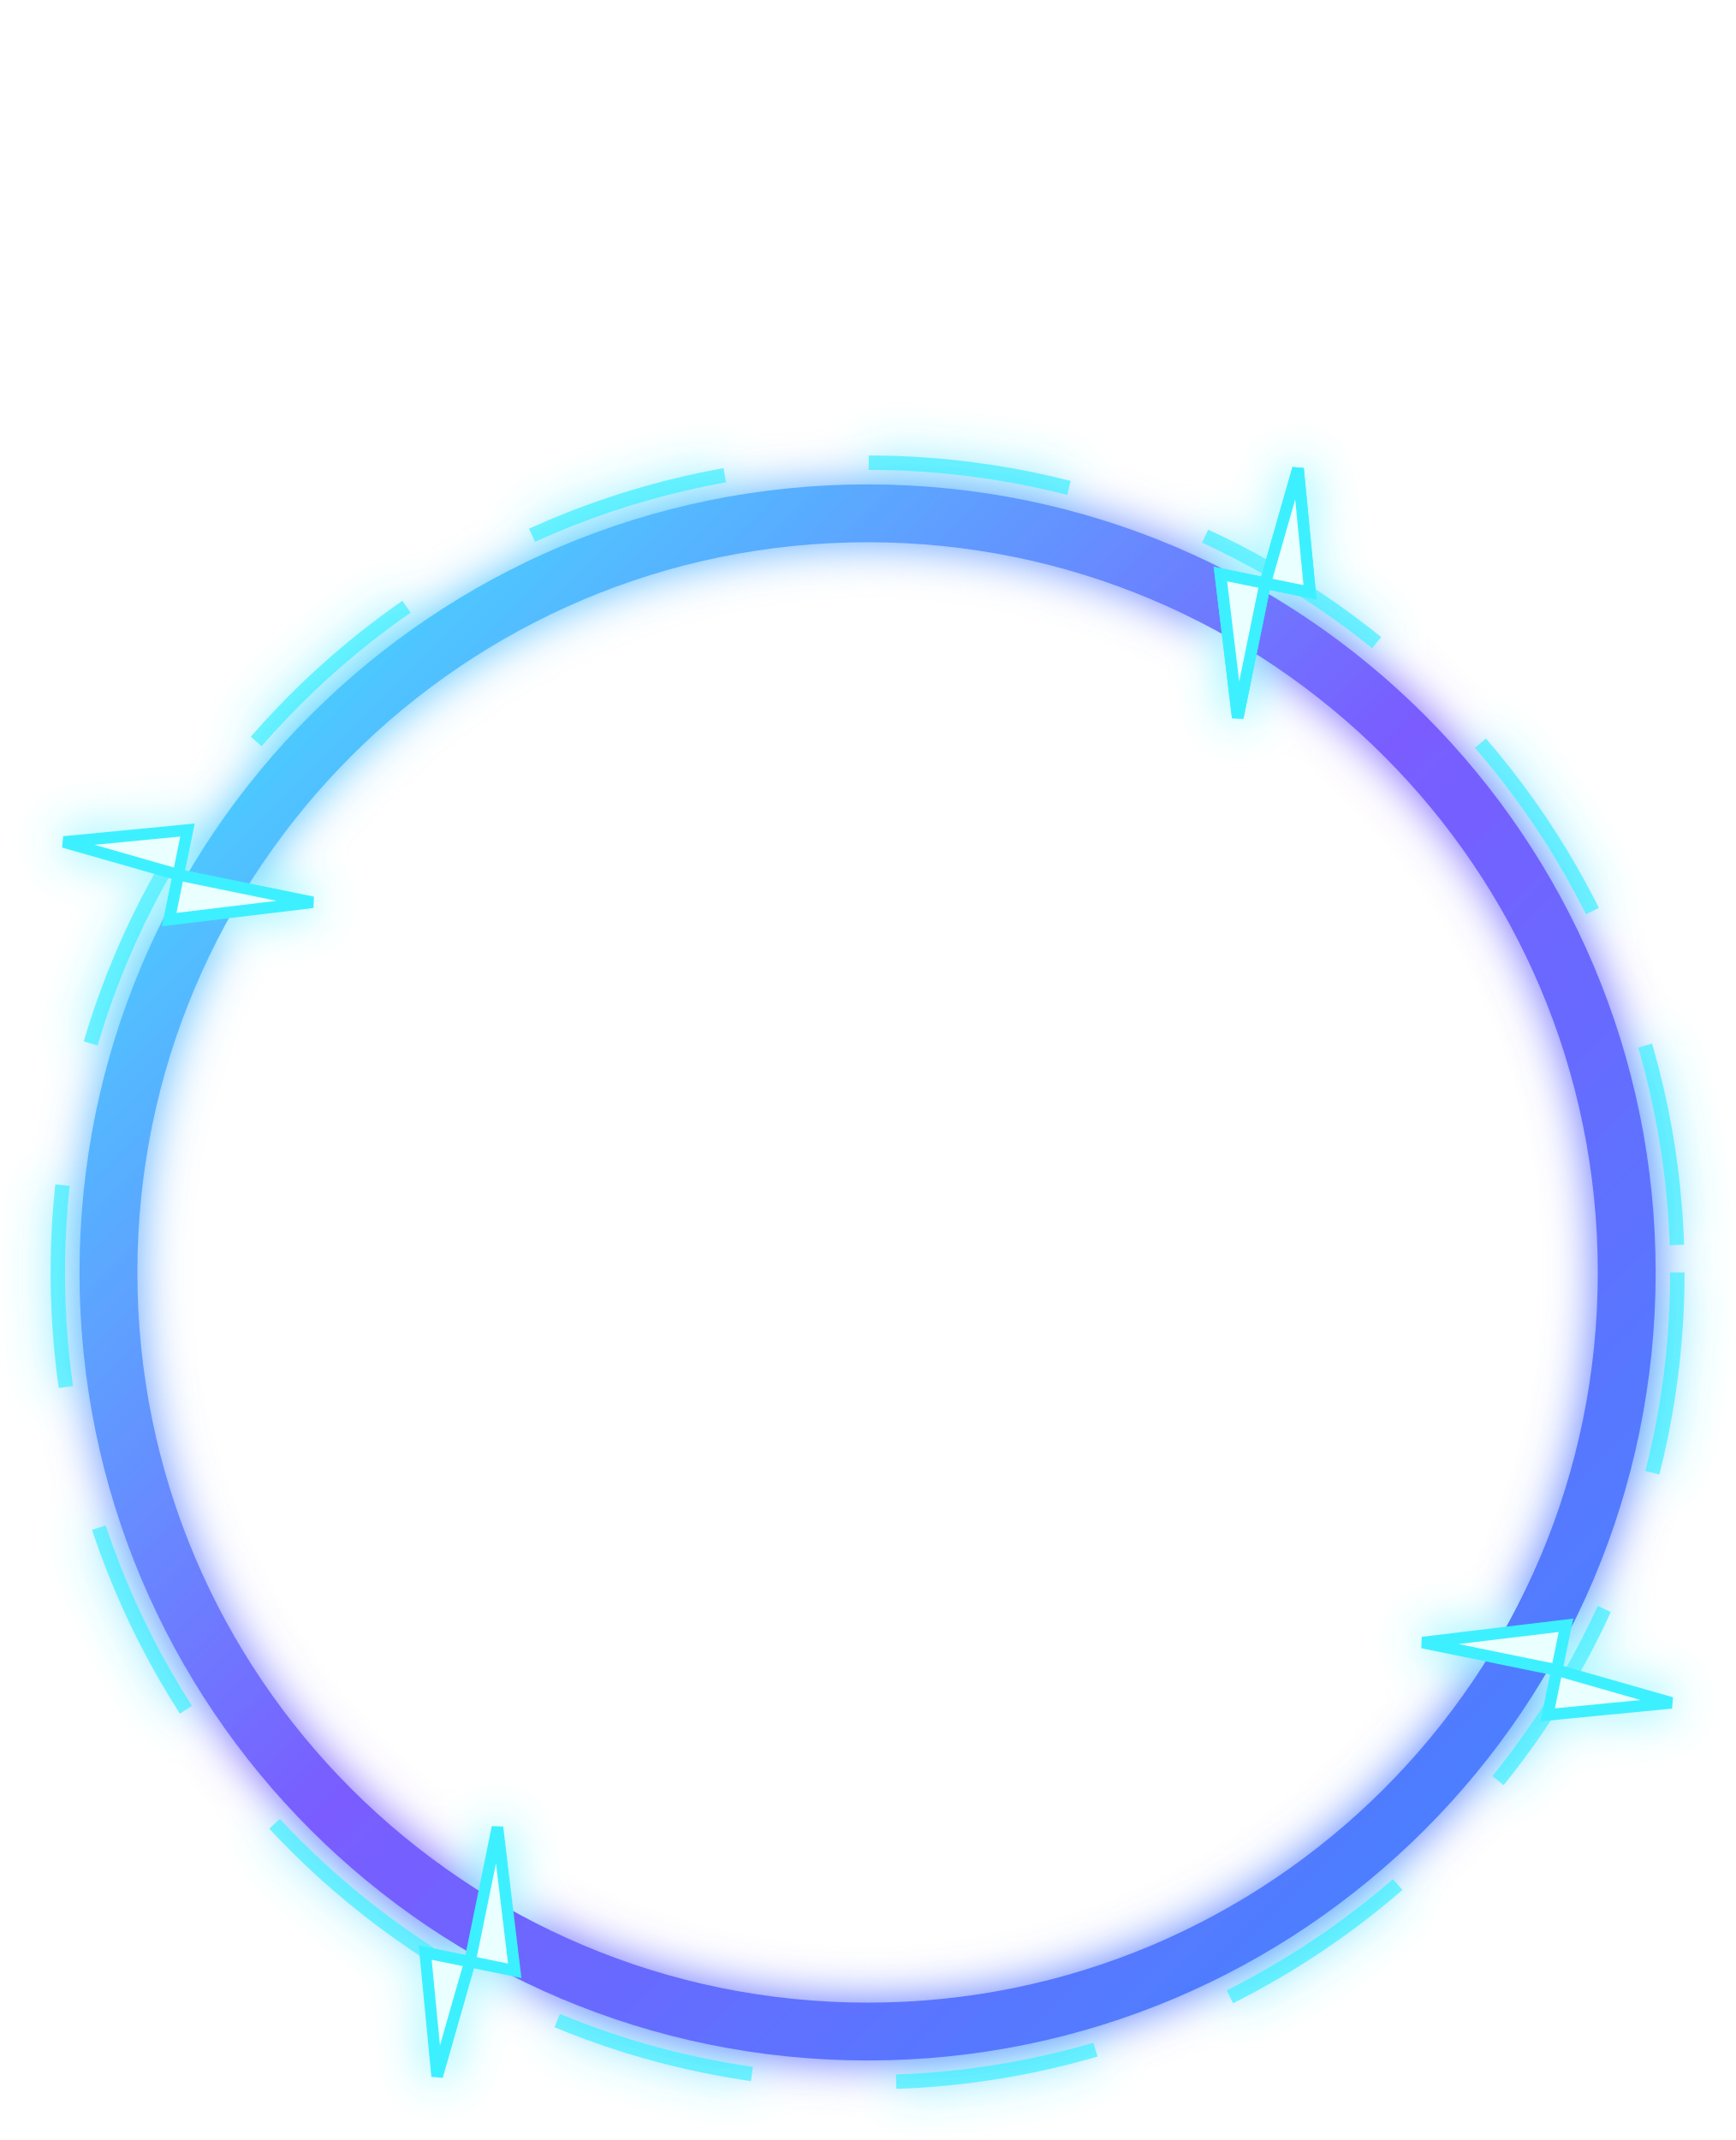
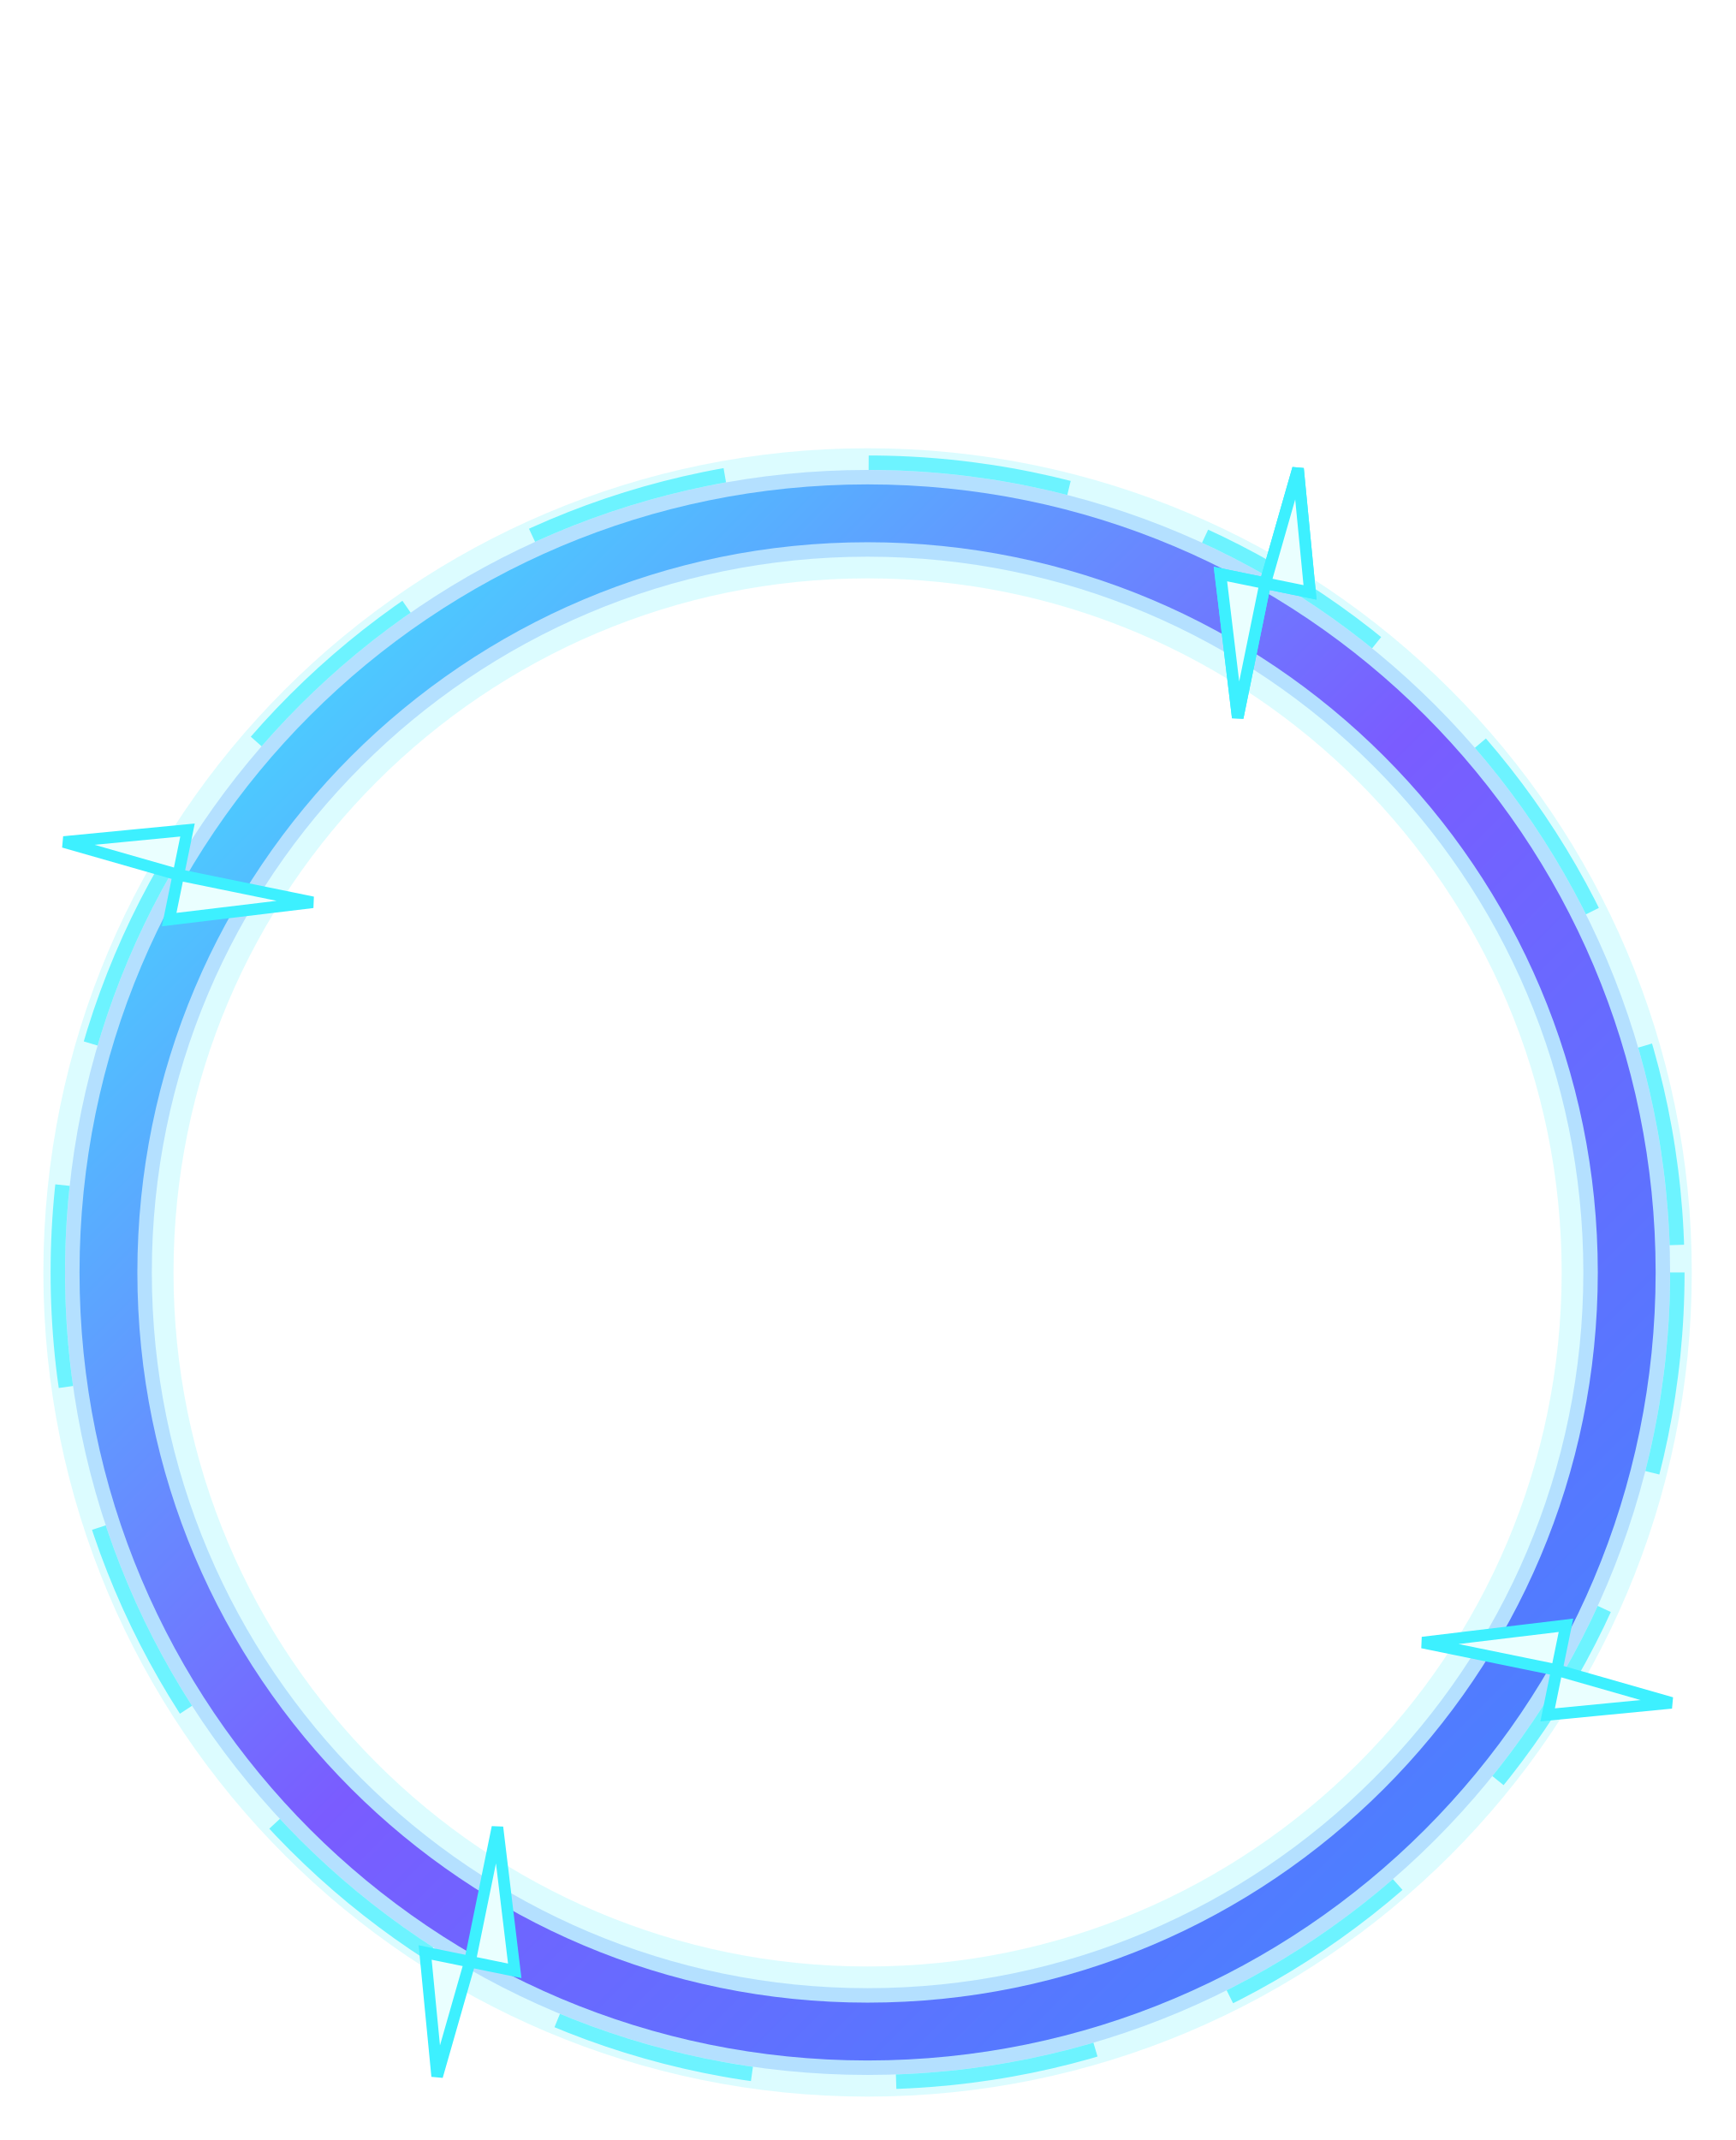
<svg xmlns="http://www.w3.org/2000/svg" viewBox="0 -28 120 148">
  <defs>
    <linearGradient id="g" x1="0" y1="0" x2="1" y2="1">
      <stop offset="0" stop-color="#3df0ff" />
      <stop offset="0.5" stop-color="#7a5cff" />
      <stop offset="1" stop-color="#3d8bff" />
    </linearGradient>
    <filter id="gl" x="-30%" y="-30%" width="160%" height="160%">
      <feGaussianBlur stdDeviation="1.6" result="b" />
      <feMerge>
        <feMergeNode in="b" />
        <feMergeNode in="SourceGraphic" />
      </feMerge>
    </filter>
  </defs>
-   <g filter="url(#gl)">
+   <circle cx="60" cy="60" r="52.5" fill="none" stroke="#3df0ff" stroke-width="9" opacity=".18" />
+   <circle cx="60" cy="60" r="52.5" fill="none" stroke="#3d8bff" stroke-width="6" opacity=".25" />
+   <g>
    <g>
      <animateTransform attributeName="transform" type="rotate" from="0 60 60" to="360 60 60" dur="8s" repeatCount="indefinite" />
      <circle cx="60" cy="60" r="52.5" fill="none" stroke="url(#g)" stroke-width="4" />
      <circle cx="60" cy="60" r="56" fill="none" stroke="#3df0ff" stroke-width="1" stroke-dasharray="14 10" opacity=".7" />
    </g>
    <g transform="translate(87.0 13.2) rotate(30)">
      <path d="M-2 -9 L3 -2 L0 -1 L3 8 L-3 0 L0 -1 Z" fill="#eaffff" stroke="#3df0ff" stroke-width=".8">
        <animate attributeName="opacity" values="1;.2;1;1" keyTimes="0;.1;.2;1" dur="1.60s" repeatCount="indefinite" />
      </path>
    </g>
    <g transform="translate(106.8 87.0) rotate(120)">
      <path d="M-2 -9 L3 -2 L0 -1 L3 8 L-3 0 L0 -1 Z" fill="#eaffff" stroke="#3df0ff" stroke-width=".8">
        <animate attributeName="opacity" values="1;.2;1;1" keyTimes="0;.1;.2;1" dur="1.97s" repeatCount="indefinite" />
      </path>
    </g>
    <g transform="translate(33.0 106.8) rotate(210)">
      <path d="M-2 -9 L3 -2 L0 -1 L3 8 L-3 0 L0 -1 Z" fill="#eaffff" stroke="#3df0ff" stroke-width=".8">
        <animate attributeName="opacity" values="1;.2;1;1" keyTimes="0;.1;.2;1" dur="2.34s" repeatCount="indefinite" />
      </path>
    </g>
    <g transform="translate(13.2 33.0) rotate(300)">
      <path d="M-2 -9 L3 -2 L0 -1 L3 8 L-3 0 L0 -1 Z" fill="#eaffff" stroke="#3df0ff" stroke-width=".8">
        <animate attributeName="opacity" values="1;.2;1;1" keyTimes="0;.1;.2;1" dur="2.71s" repeatCount="indefinite" />
      </path>
    </g>
    <g transform="translate(87.0 13.2) rotate(390)">
      <path d="M-2 -9 L3 -2 L0 -1 L3 8 L-3 0 L0 -1 Z" fill="#eaffff" stroke="#3df0ff" stroke-width=".8">
        <animate attributeName="opacity" values="1;.2;1;1" keyTimes="0;.1;.2;1" dur="3.08s" repeatCount="indefinite" />
      </path>
    </g>
  </g>
</svg>
